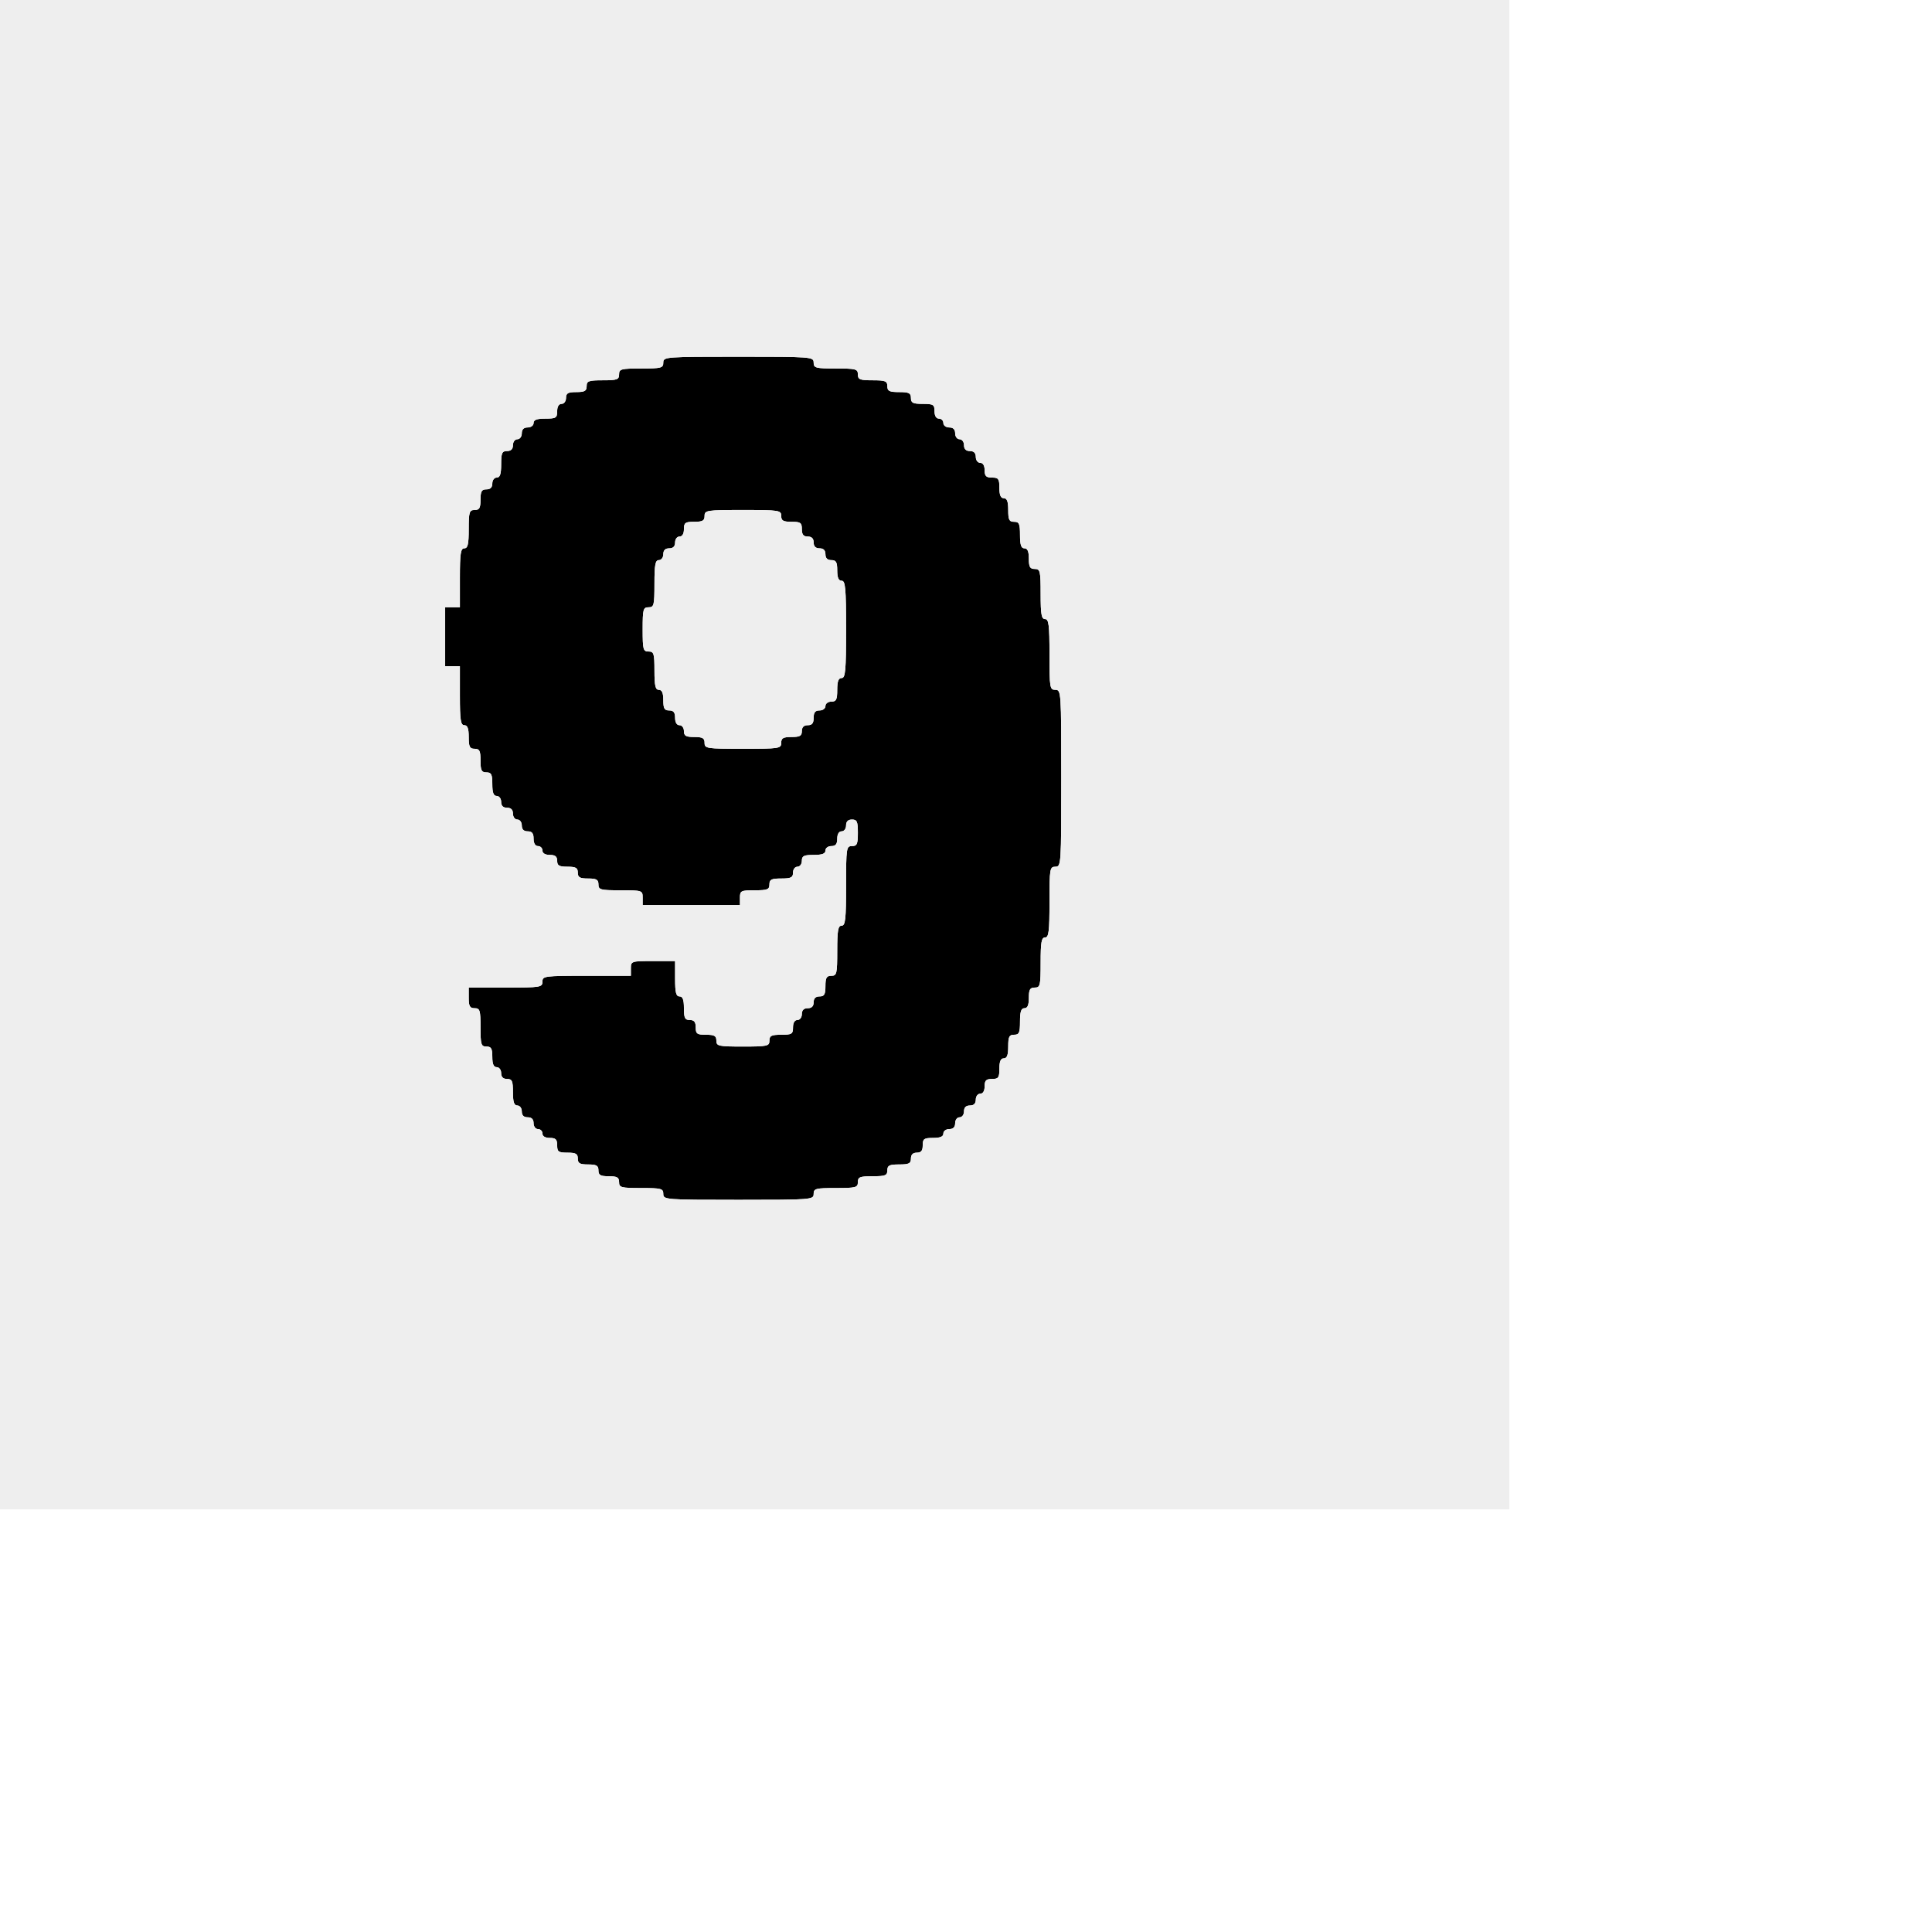
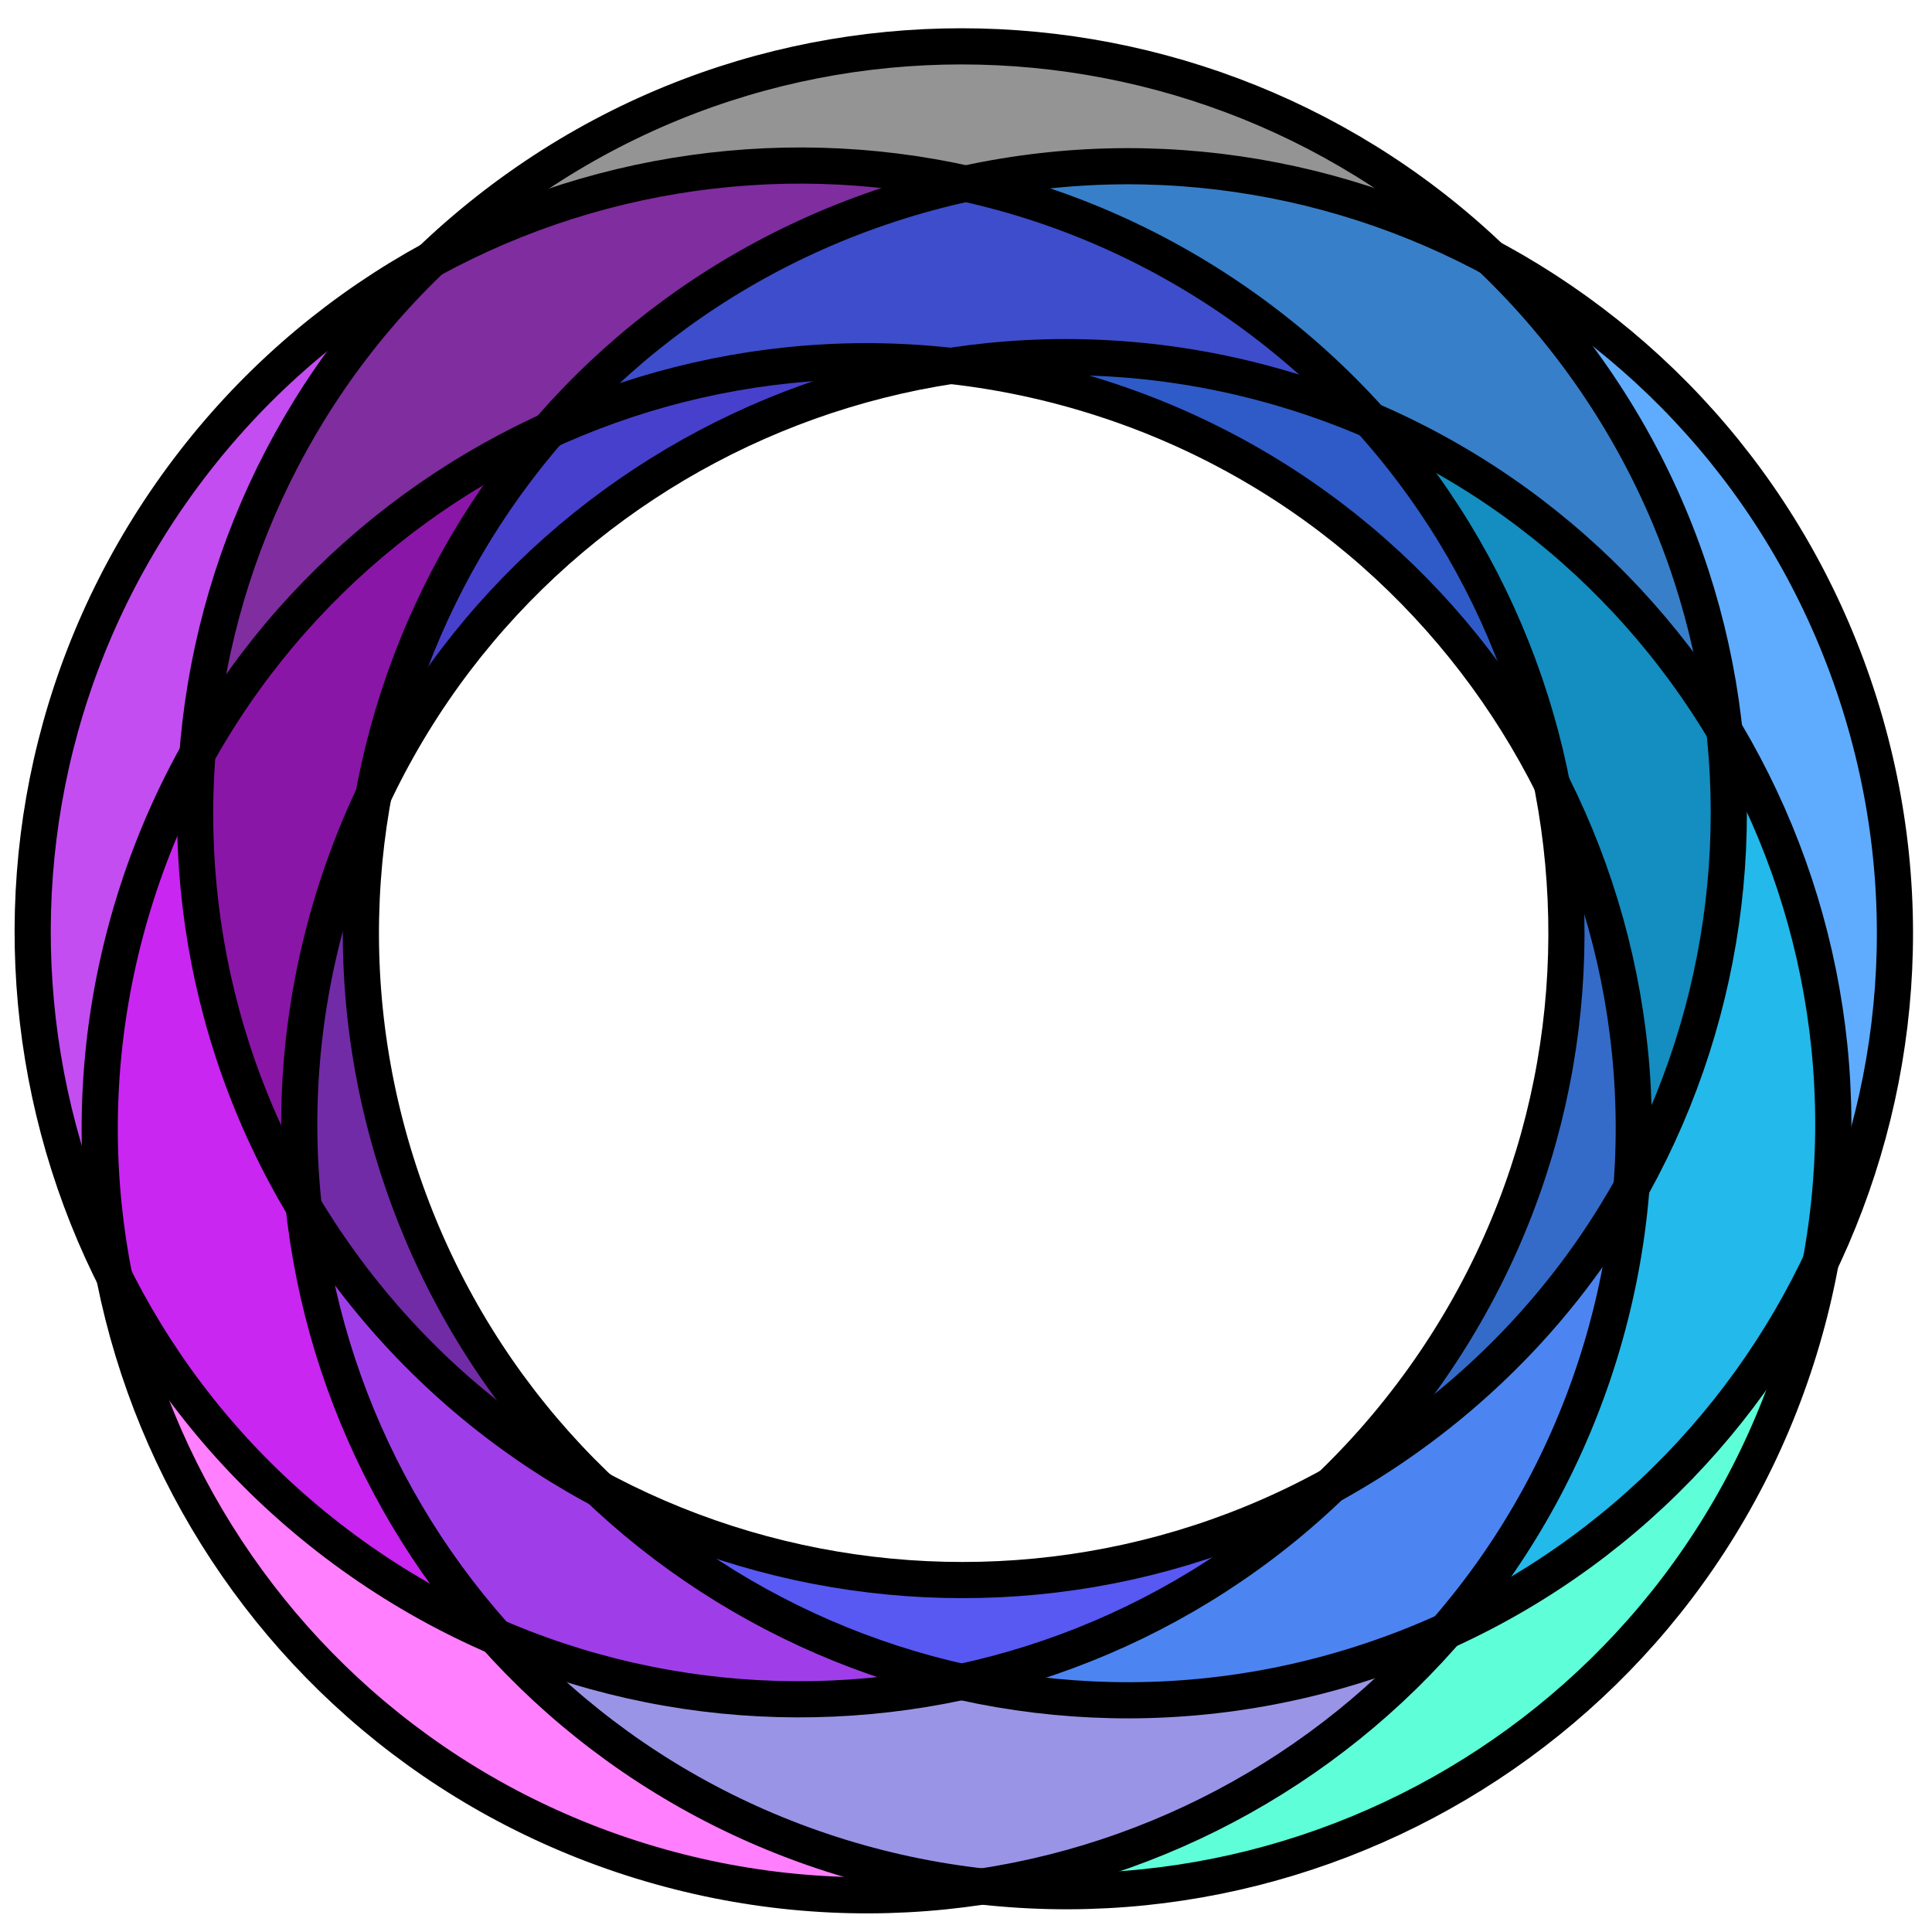
- <svg xmlns="http://www.w3.org/2000/svg" id="svg" version="1.1" width="512" height="512" style="display: block;">
-   <g id="svgg">
-     <path id="path0" d="M175.781 96.094 C 175.781 97.517,175.260 97.656,169.922 97.656 C 164.583 97.656,164.063 97.795,164.063 99.219 C 164.063 100.592,163.542 100.781,159.766 100.781 C 155.990 100.781,155.469 100.971,155.469 102.344 C 155.469 103.609,154.948 103.906,152.734 103.906 C 150.521 103.906,150.000 104.204,150.000 105.469 C 150.000 106.337,149.479 107.031,148.828 107.031 C 148.099 107.031,147.656 107.769,147.656 108.984 C 147.656 110.742,147.344 110.938,144.531 110.938 C 142.274 110.938,141.406 111.263,141.406 112.109 C 141.406 112.760,140.712 113.281,139.844 113.281 C 138.802 113.281,138.281 113.802,138.281 114.844 C 138.281 115.712,137.760 116.406,137.109 116.406 C 136.458 116.406,135.938 117.101,135.938 117.969 C 135.938 119.010,135.417 119.531,134.375 119.531 C 133.044 119.531,132.813 120.052,132.813 123.047 C 132.813 125.651,132.509 126.563,131.641 126.563 C 130.990 126.563,130.469 127.257,130.469 128.125 C 130.469 129.167,129.948 129.688,128.906 129.688 C 127.641 129.688,127.344 130.208,127.344 132.422 C 127.344 134.635,127.046 135.156,125.781 135.156 C 124.379 135.156,124.219 135.677,124.219 140.234 C 124.219 144.227,123.968 145.313,123.047 145.313 C 122.083 145.313,121.875 146.701,121.875 153.125 L 121.875 160.938 119.922 160.938 L 117.969 160.938 117.969 168.750 L 117.969 176.563 119.922 176.563 L 121.875 176.563 121.875 184.375 C 121.875 190.799,122.083 192.188,123.047 192.188 C 123.893 192.188,124.219 193.056,124.219 195.313 C 124.219 197.917,124.479 198.438,125.781 198.438 C 127.083 198.438,127.344 198.958,127.344 201.563 C 127.344 204.167,127.604 204.688,128.906 204.688 C 130.208 204.688,130.469 205.208,130.469 207.813 C 130.469 210.069,130.794 210.938,131.641 210.938 C 132.292 210.938,132.813 211.632,132.813 212.500 C 132.813 213.542,133.333 214.063,134.375 214.063 C 135.417 214.063,135.938 214.583,135.938 215.625 C 135.938 216.493,136.458 217.188,137.109 217.188 C 137.760 217.188,138.281 217.882,138.281 218.750 C 138.281 219.792,138.802 220.313,139.844 220.313 C 140.990 220.313,141.406 220.833,141.406 222.266 C 141.406 223.481,141.849 224.219,142.578 224.219 C 143.223 224.219,143.750 224.746,143.750 225.391 C 143.750 226.120,144.488 226.563,145.703 226.563 C 147.135 226.563,147.656 226.979,147.656 228.125 C 147.656 229.390,148.177 229.688,150.391 229.688 C 152.604 229.688,153.125 229.985,153.125 231.250 C 153.125 232.515,153.646 232.813,155.859 232.813 C 158.073 232.813,158.594 233.110,158.594 234.375 C 158.594 235.799,159.115 235.938,164.453 235.938 C 170.182 235.938,170.313 235.981,170.313 237.891 L 170.313 239.844 183.203 239.844 L 196.094 239.844 196.094 237.891 C 196.094 236.068,196.354 235.938,200.000 235.938 C 203.385 235.938,203.906 235.729,203.906 234.375 C 203.906 233.073,204.427 232.813,207.031 232.813 C 209.635 232.813,210.156 232.552,210.156 231.250 C 210.156 230.382,210.677 229.688,211.328 229.688 C 211.979 229.688,212.500 228.993,212.500 228.125 C 212.500 226.823,213.021 226.563,215.625 226.563 C 217.882 226.563,218.750 226.237,218.750 225.391 C 218.750 224.740,219.444 224.219,220.313 224.219 C 221.458 224.219,221.875 223.698,221.875 222.266 C 221.875 221.050,222.318 220.313,223.047 220.313 C 223.698 220.313,224.219 219.618,224.219 218.750 C 224.219 217.708,224.740 217.188,225.781 217.188 C 227.112 217.188,227.344 217.708,227.344 220.703 C 227.344 223.698,227.112 224.219,225.781 224.219 C 224.296 224.219,224.219 224.740,224.219 234.766 C 224.219 243.620,224.031 245.313,223.047 245.313 C 222.097 245.313,221.875 246.571,221.875 251.953 C 221.875 258.073,221.752 258.594,220.313 258.594 C 219.048 258.594,218.750 259.115,218.750 261.328 C 218.750 263.542,218.452 264.063,217.188 264.063 C 216.146 264.063,215.625 264.583,215.625 265.625 C 215.625 266.667,215.104 267.188,214.063 267.188 C 213.021 267.188,212.500 267.708,212.500 268.750 C 212.500 269.618,211.979 270.313,211.328 270.313 C 210.599 270.313,210.156 271.050,210.156 272.266 C 210.156 274.023,209.844 274.219,207.031 274.219 C 204.427 274.219,203.906 274.479,203.906 275.781 C 203.906 277.228,203.385 277.344,196.875 277.344 C 190.365 277.344,189.844 277.228,189.844 275.781 C 189.844 274.516,189.323 274.219,187.109 274.219 C 184.714 274.219,184.375 273.977,184.375 272.266 C 184.375 270.833,183.958 270.313,182.813 270.313 C 181.510 270.313,181.250 269.792,181.250 267.188 C 181.250 264.931,180.924 264.063,180.078 264.063 C 179.167 264.063,178.906 263.021,178.906 259.375 L 178.906 254.688 173.047 254.688 C 167.318 254.688,167.188 254.731,167.188 256.641 L 167.188 258.594 155.469 258.594 C 144.271 258.594,143.750 258.663,143.750 260.156 C 143.750 261.635,143.229 261.719,133.984 261.719 L 124.219 261.719 124.219 264.453 C 124.219 266.667,124.516 267.188,125.781 267.188 C 127.183 267.188,127.344 267.708,127.344 272.266 C 127.344 276.823,127.504 277.344,128.906 277.344 C 130.171 277.344,130.469 277.865,130.469 280.078 C 130.469 281.988,130.822 282.813,131.641 282.813 C 132.292 282.813,132.813 283.507,132.813 284.375 C 132.813 285.417,133.333 285.938,134.375 285.938 C 135.706 285.938,135.938 286.458,135.938 289.453 C 135.938 292.057,136.241 292.969,137.109 292.969 C 137.760 292.969,138.281 293.663,138.281 294.531 C 138.281 295.573,138.802 296.094,139.844 296.094 C 140.885 296.094,141.406 296.615,141.406 297.656 C 141.406 298.524,141.927 299.219,142.578 299.219 C 143.223 299.219,143.750 299.746,143.750 300.391 C 143.750 301.120,144.488 301.563,145.703 301.563 C 147.266 301.563,147.656 301.953,147.656 303.516 C 147.656 305.227,147.995 305.469,150.391 305.469 C 152.604 305.469,153.125 305.766,153.125 307.031 C 153.125 308.296,153.646 308.594,155.859 308.594 C 158.073 308.594,158.594 308.891,158.594 310.156 C 158.594 311.421,159.115 311.719,161.328 311.719 C 163.542 311.719,164.063 312.016,164.063 313.281 C 164.063 314.705,164.583 314.844,169.922 314.844 C 175.260 314.844,175.781 314.983,175.781 316.406 C 175.781 317.928,176.302 317.969,195.703 317.969 C 215.104 317.969,215.625 317.928,215.625 316.406 C 215.625 314.983,216.146 314.844,221.484 314.844 C 226.823 314.844,227.344 314.705,227.344 313.281 C 227.344 311.927,227.865 311.719,231.250 311.719 C 234.635 311.719,235.156 311.510,235.156 310.156 C 235.156 308.854,235.677 308.594,238.281 308.594 C 240.885 308.594,241.406 308.333,241.406 307.031 C 241.406 305.990,241.927 305.469,242.969 305.469 C 244.115 305.469,244.531 304.948,244.531 303.516 C 244.531 301.804,244.870 301.563,247.266 301.563 C 249.175 301.563,250.000 301.209,250.000 300.391 C 250.000 299.740,250.694 299.219,251.563 299.219 C 252.604 299.219,253.125 298.698,253.125 297.656 C 253.125 296.788,253.646 296.094,254.297 296.094 C 254.948 296.094,255.469 295.399,255.469 294.531 C 255.469 293.490,255.990 292.969,257.031 292.969 C 258.073 292.969,258.594 292.448,258.594 291.406 C 258.594 290.538,259.115 289.844,259.766 289.844 C 260.495 289.844,260.938 289.106,260.938 287.891 C 260.938 286.328,261.328 285.938,262.891 285.938 C 264.602 285.938,264.844 285.599,264.844 283.203 C 264.844 281.293,265.197 280.469,266.016 280.469 C 266.862 280.469,267.188 279.601,267.188 277.344 C 267.188 274.740,267.448 274.219,268.750 274.219 C 270.081 274.219,270.313 273.698,270.313 270.703 C 270.313 268.099,270.616 267.188,271.484 267.188 C 272.303 267.188,272.656 266.363,272.656 264.453 C 272.656 262.240,272.954 261.719,274.219 261.719 C 275.659 261.719,275.781 261.198,275.781 255.078 C 275.781 249.696,276.003 248.438,276.953 248.438 C 277.930 248.438,278.125 246.875,278.125 239.063 C 278.125 230.208,278.212 229.688,279.688 229.688 C 281.215 229.688,281.250 229.167,281.250 206.250 C 281.250 183.333,281.215 182.813,279.688 182.813 C 278.212 182.813,278.125 182.292,278.125 173.438 C 278.125 165.625,277.930 164.063,276.953 164.063 C 276.003 164.063,275.781 162.804,275.781 157.422 C 275.781 151.302,275.659 150.781,274.219 150.781 C 272.954 150.781,272.656 150.260,272.656 148.047 C 272.656 146.137,272.303 145.313,271.484 145.313 C 270.616 145.313,270.313 144.401,270.313 141.797 C 270.313 138.802,270.081 138.281,268.750 138.281 C 267.448 138.281,267.188 137.760,267.188 135.156 C 267.188 132.899,266.862 132.031,266.016 132.031 C 265.197 132.031,264.844 131.207,264.844 129.297 C 264.844 126.901,264.602 126.563,262.891 126.563 C 261.328 126.563,260.938 126.172,260.938 124.609 C 260.938 123.394,260.495 122.656,259.766 122.656 C 259.115 122.656,258.594 121.962,258.594 121.094 C 258.594 120.052,258.073 119.531,257.031 119.531 C 255.990 119.531,255.469 119.010,255.469 117.969 C 255.469 117.101,254.948 116.406,254.297 116.406 C 253.646 116.406,253.125 115.712,253.125 114.844 C 253.125 113.802,252.604 113.281,251.563 113.281 C 250.694 113.281,250.000 112.760,250.000 112.109 C 250.000 111.465,249.473 110.938,248.828 110.938 C 248.099 110.938,247.656 110.200,247.656 108.984 C 247.656 107.227,247.344 107.031,244.531 107.031 C 241.927 107.031,241.406 106.771,241.406 105.469 C 241.406 104.167,240.885 103.906,238.281 103.906 C 235.677 103.906,235.156 103.646,235.156 102.344 C 235.156 100.990,234.635 100.781,231.250 100.781 C 227.865 100.781,227.344 100.573,227.344 99.219 C 227.344 97.795,226.823 97.656,221.484 97.656 C 216.146 97.656,215.625 97.517,215.625 96.094 C 215.625 94.572,215.104 94.531,195.703 94.531 C 176.302 94.531,175.781 94.572,175.781 96.094 M207.031 136.719 C 207.031 137.984,207.552 138.281,209.766 138.281 C 212.161 138.281,212.500 138.523,212.500 140.234 C 212.500 141.667,212.917 142.188,214.063 142.188 C 215.104 142.188,215.625 142.708,215.625 143.750 C 215.625 144.792,216.146 145.313,217.188 145.313 C 218.229 145.313,218.750 145.833,218.750 146.875 C 218.750 147.917,219.271 148.438,220.313 148.438 C 221.577 148.438,221.875 148.958,221.875 151.172 C 221.875 153.082,222.228 153.906,223.047 153.906 C 224.041 153.906,224.219 155.859,224.219 166.797 C 224.219 177.734,224.041 179.688,223.047 179.688 C 222.201 179.688,221.875 180.556,221.875 182.813 C 221.875 185.417,221.615 185.938,220.313 185.938 C 219.444 185.938,218.750 186.458,218.750 187.109 C 218.750 187.760,218.056 188.281,217.188 188.281 C 216.042 188.281,215.625 188.802,215.625 190.234 C 215.625 191.667,215.208 192.188,214.063 192.188 C 213.021 192.188,212.500 192.708,212.500 193.750 C 212.500 195.015,211.979 195.313,209.766 195.313 C 207.552 195.313,207.031 195.610,207.031 196.875 C 207.031 198.357,206.510 198.438,196.875 198.438 C 187.240 198.438,186.719 198.357,186.719 196.875 C 186.719 195.610,186.198 195.313,183.984 195.313 C 181.771 195.313,181.250 195.015,181.250 193.750 C 181.250 192.882,180.729 192.188,180.078 192.188 C 179.349 192.188,178.906 191.450,178.906 190.234 C 178.906 188.802,178.490 188.281,177.344 188.281 C 176.079 188.281,175.781 187.760,175.781 185.547 C 175.781 183.637,175.428 182.813,174.609 182.813 C 173.688 182.813,173.438 181.727,173.438 177.734 C 173.438 173.177,173.277 172.656,171.875 172.656 C 170.451 172.656,170.313 172.135,170.313 166.797 C 170.313 161.458,170.451 160.938,171.875 160.938 C 173.307 160.938,173.438 160.417,173.438 154.688 C 173.438 149.653,173.665 148.438,174.609 148.438 C 175.260 148.438,175.781 147.743,175.781 146.875 C 175.781 145.833,176.302 145.313,177.344 145.313 C 178.385 145.313,178.906 144.792,178.906 143.750 C 178.906 142.882,179.427 142.188,180.078 142.188 C 180.807 142.188,181.250 141.450,181.250 140.234 C 181.250 138.523,181.589 138.281,183.984 138.281 C 186.198 138.281,186.719 137.984,186.719 136.719 C 186.719 135.236,187.240 135.156,196.875 135.156 C 206.510 135.156,207.031 135.236,207.031 136.719 " stroke="none" fill="#000000" fill-rule="evenodd" />
-     <path id="path1" d="M0.000 200.000 L 0.000 400.000 200.000 400.000 L 400.000 400.000 400.000 200.000 L 400.000 0.000 200.000 0.000 L 0.000 0.000 0.000 200.000 M215.625 96.094 C 215.625 97.517,216.146 97.656,221.484 97.656 C 226.823 97.656,227.344 97.795,227.344 99.219 C 227.344 100.573,227.865 100.781,231.250 100.781 C 234.635 100.781,235.156 100.990,235.156 102.344 C 235.156 103.646,235.677 103.906,238.281 103.906 C 240.885 103.906,241.406 104.167,241.406 105.469 C 241.406 106.771,241.927 107.031,244.531 107.031 C 247.344 107.031,247.656 107.227,247.656 108.984 C 247.656 110.200,248.099 110.938,248.828 110.938 C 249.473 110.938,250.000 111.465,250.000 112.109 C 250.000 112.760,250.694 113.281,251.563 113.281 C 252.604 113.281,253.125 113.802,253.125 114.844 C 253.125 115.712,253.646 116.406,254.297 116.406 C 254.948 116.406,255.469 117.101,255.469 117.969 C 255.469 119.010,255.990 119.531,257.031 119.531 C 258.073 119.531,258.594 120.052,258.594 121.094 C 258.594 121.962,259.115 122.656,259.766 122.656 C 260.495 122.656,260.938 123.394,260.938 124.609 C 260.938 126.172,261.328 126.563,262.891 126.563 C 264.602 126.563,264.844 126.901,264.844 129.297 C 264.844 131.207,265.197 132.031,266.016 132.031 C 266.862 132.031,267.188 132.899,267.188 135.156 C 267.188 137.760,267.448 138.281,268.750 138.281 C 270.081 138.281,270.313 138.802,270.313 141.797 C 270.313 144.401,270.616 145.313,271.484 145.313 C 272.303 145.313,272.656 146.137,272.656 148.047 C 272.656 150.260,272.954 150.781,274.219 150.781 C 275.659 150.781,275.781 151.302,275.781 157.422 C 275.781 162.804,276.003 164.063,276.953 164.063 C 277.930 164.063,278.125 165.625,278.125 173.438 C 278.125 182.292,278.212 182.813,279.688 182.813 C 281.215 182.813,281.250 183.333,281.250 206.250 C 281.250 229.167,281.215 229.688,279.688 229.688 C 278.212 229.688,278.125 230.208,278.125 239.063 C 278.125 246.875,277.930 248.438,276.953 248.438 C 276.003 248.438,275.781 249.696,275.781 255.078 C 275.781 261.198,275.659 261.719,274.219 261.719 C 272.954 261.719,272.656 262.240,272.656 264.453 C 272.656 266.363,272.303 267.188,271.484 267.188 C 270.616 267.188,270.313 268.099,270.313 270.703 C 270.313 273.698,270.081 274.219,268.750 274.219 C 267.448 274.219,267.188 274.740,267.188 277.344 C 267.188 279.601,266.862 280.469,266.016 280.469 C 265.197 280.469,264.844 281.293,264.844 283.203 C 264.844 285.599,264.602 285.938,262.891 285.938 C 261.328 285.938,260.938 286.328,260.938 287.891 C 260.938 289.106,260.495 289.844,259.766 289.844 C 259.115 289.844,258.594 290.538,258.594 291.406 C 258.594 292.448,258.073 292.969,257.031 292.969 C 255.990 292.969,255.469 293.490,255.469 294.531 C 255.469 295.399,254.948 296.094,254.297 296.094 C 253.646 296.094,253.125 296.788,253.125 297.656 C 253.125 298.698,252.604 299.219,251.563 299.219 C 250.694 299.219,250.000 299.740,250.000 300.391 C 250.000 301.209,249.175 301.563,247.266 301.563 C 244.870 301.563,244.531 301.804,244.531 303.516 C 244.531 304.948,244.115 305.469,242.969 305.469 C 241.927 305.469,241.406 305.990,241.406 307.031 C 241.406 308.333,240.885 308.594,238.281 308.594 C 235.677 308.594,235.156 308.854,235.156 310.156 C 235.156 311.510,234.635 311.719,231.250 311.719 C 227.865 311.719,227.344 311.927,227.344 313.281 C 227.344 314.705,226.823 314.844,221.484 314.844 C 216.146 314.844,215.625 314.983,215.625 316.406 C 215.625 317.928,215.104 317.969,195.703 317.969 C 176.302 317.969,175.781 317.928,175.781 316.406 C 175.781 314.983,175.260 314.844,169.922 314.844 C 164.583 314.844,164.063 314.705,164.063 313.281 C 164.063 312.016,163.542 311.719,161.328 311.719 C 159.115 311.719,158.594 311.421,158.594 310.156 C 158.594 308.891,158.073 308.594,155.859 308.594 C 153.646 308.594,153.125 308.296,153.125 307.031 C 153.125 305.766,152.604 305.469,150.391 305.469 C 147.995 305.469,147.656 305.227,147.656 303.516 C 147.656 301.953,147.266 301.563,145.703 301.563 C 144.488 301.563,143.750 301.120,143.750 300.391 C 143.750 299.746,143.223 299.219,142.578 299.219 C 141.927 299.219,141.406 298.524,141.406 297.656 C 141.406 296.615,140.885 296.094,139.844 296.094 C 138.802 296.094,138.281 295.573,138.281 294.531 C 138.281 293.663,137.760 292.969,137.109 292.969 C 136.241 292.969,135.938 292.057,135.938 289.453 C 135.938 286.458,135.706 285.938,134.375 285.938 C 133.333 285.938,132.813 285.417,132.813 284.375 C 132.813 283.507,132.292 282.813,131.641 282.813 C 130.822 282.813,130.469 281.988,130.469 280.078 C 130.469 277.865,130.171 277.344,128.906 277.344 C 127.504 277.344,127.344 276.823,127.344 272.266 C 127.344 267.708,127.183 267.188,125.781 267.188 C 124.516 267.188,124.219 266.667,124.219 264.453 L 124.219 261.719 133.984 261.719 C 143.229 261.719,143.750 261.635,143.750 260.156 C 143.750 258.663,144.271 258.594,155.469 258.594 L 167.188 258.594 167.188 256.641 C 167.188 254.731,167.318 254.688,173.047 254.688 L 178.906 254.688 178.906 259.375 C 178.906 263.021,179.167 264.063,180.078 264.063 C 180.924 264.063,181.250 264.931,181.250 267.188 C 181.250 269.792,181.510 270.313,182.813 270.313 C 183.958 270.313,184.375 270.833,184.375 272.266 C 184.375 273.977,184.714 274.219,187.109 274.219 C 189.323 274.219,189.844 274.516,189.844 275.781 C 189.844 277.228,190.365 277.344,196.875 277.344 C 203.385 277.344,203.906 277.228,203.906 275.781 C 203.906 274.479,204.427 274.219,207.031 274.219 C 209.844 274.219,210.156 274.023,210.156 272.266 C 210.156 271.050,210.599 270.313,211.328 270.313 C 211.979 270.313,212.500 269.618,212.500 268.750 C 212.500 267.708,213.021 267.188,214.063 267.188 C 215.104 267.188,215.625 266.667,215.625 265.625 C 215.625 264.583,216.146 264.063,217.188 264.063 C 218.452 264.063,218.750 263.542,218.750 261.328 C 218.750 259.115,219.048 258.594,220.313 258.594 C 221.752 258.594,221.875 258.073,221.875 251.953 C 221.875 246.571,222.097 245.313,223.047 245.313 C 224.031 245.313,224.219 243.620,224.219 234.766 C 224.219 224.740,224.296 224.219,225.781 224.219 C 227.112 224.219,227.344 223.698,227.344 220.703 C 227.344 217.708,227.112 217.188,225.781 217.188 C 224.740 217.188,224.219 217.708,224.219 218.750 C 224.219 219.618,223.698 220.313,223.047 220.313 C 222.318 220.313,221.875 221.050,221.875 222.266 C 221.875 223.698,221.458 224.219,220.313 224.219 C 219.444 224.219,218.750 224.740,218.750 225.391 C 218.750 226.237,217.882 226.563,215.625 226.563 C 213.021 226.563,212.500 226.823,212.500 228.125 C 212.500 228.993,211.979 229.688,211.328 229.688 C 210.677 229.688,210.156 230.382,210.156 231.250 C 210.156 232.552,209.635 232.813,207.031 232.813 C 204.427 232.813,203.906 233.073,203.906 234.375 C 203.906 235.729,203.385 235.938,200.000 235.938 C 196.354 235.938,196.094 236.068,196.094 237.891 L 196.094 239.844 183.203 239.844 L 170.313 239.844 170.313 237.891 C 170.313 235.981,170.182 235.938,164.453 235.938 C 159.115 235.938,158.594 235.799,158.594 234.375 C 158.594 233.110,158.073 232.813,155.859 232.813 C 153.646 232.813,153.125 232.515,153.125 231.250 C 153.125 229.985,152.604 229.688,150.391 229.688 C 148.177 229.688,147.656 229.390,147.656 228.125 C 147.656 226.979,147.135 226.563,145.703 226.563 C 144.488 226.563,143.750 226.120,143.750 225.391 C 143.750 224.746,143.223 224.219,142.578 224.219 C 141.849 224.219,141.406 223.481,141.406 222.266 C 141.406 220.833,140.990 220.313,139.844 220.313 C 138.802 220.313,138.281 219.792,138.281 218.750 C 138.281 217.882,137.760 217.188,137.109 217.188 C 136.458 217.188,135.938 216.493,135.938 215.625 C 135.938 214.583,135.417 214.063,134.375 214.063 C 133.333 214.063,132.813 213.542,132.813 212.500 C 132.813 211.632,132.292 210.938,131.641 210.938 C 130.794 210.938,130.469 210.069,130.469 207.813 C 130.469 205.208,130.208 204.688,128.906 204.688 C 127.604 204.688,127.344 204.167,127.344 201.563 C 127.344 198.958,127.083 198.438,125.781 198.438 C 124.479 198.438,124.219 197.917,124.219 195.313 C 124.219 193.056,123.893 192.188,123.047 192.188 C 122.083 192.188,121.875 190.799,121.875 184.375 L 121.875 176.563 119.922 176.563 L 117.969 176.563 117.969 168.750 L 117.969 160.938 119.922 160.938 L 121.875 160.938 121.875 153.125 C 121.875 146.701,122.083 145.313,123.047 145.313 C 123.968 145.313,124.219 144.227,124.219 140.234 C 124.219 135.677,124.379 135.156,125.781 135.156 C 127.046 135.156,127.344 134.635,127.344 132.422 C 127.344 130.208,127.641 129.688,128.906 129.688 C 129.948 129.688,130.469 129.167,130.469 128.125 C 130.469 127.257,130.990 126.563,131.641 126.563 C 132.509 126.563,132.813 125.651,132.813 123.047 C 132.813 120.052,133.044 119.531,134.375 119.531 C 135.417 119.531,135.938 119.010,135.938 117.969 C 135.938 117.101,136.458 116.406,137.109 116.406 C 137.760 116.406,138.281 115.712,138.281 114.844 C 138.281 113.802,138.802 113.281,139.844 113.281 C 140.712 113.281,141.406 112.760,141.406 112.109 C 141.406 111.263,142.274 110.938,144.531 110.938 C 147.344 110.938,147.656 110.742,147.656 108.984 C 147.656 107.769,148.099 107.031,148.828 107.031 C 149.479 107.031,150.000 106.337,150.000 105.469 C 150.000 104.204,150.521 103.906,152.734 103.906 C 154.948 103.906,155.469 103.609,155.469 102.344 C 155.469 100.971,155.990 100.781,159.766 100.781 C 163.542 100.781,164.063 100.592,164.063 99.219 C 164.063 97.795,164.583 97.656,169.922 97.656 C 175.260 97.656,175.781 97.517,175.781 96.094 C 175.781 94.572,176.302 94.531,195.703 94.531 C 215.104 94.531,215.625 94.572,215.625 96.094 M186.719 136.719 C 186.719 137.984,186.198 138.281,183.984 138.281 C 181.589 138.281,181.250 138.523,181.250 140.234 C 181.250 141.450,180.807 142.188,180.078 142.188 C 179.427 142.188,178.906 142.882,178.906 143.750 C 178.906 144.792,178.385 145.313,177.344 145.313 C 176.302 145.313,175.781 145.833,175.781 146.875 C 175.781 147.743,175.260 148.438,174.609 148.438 C 173.665 148.438,173.438 149.653,173.438 154.688 C 173.438 160.417,173.307 160.938,171.875 160.938 C 170.451 160.938,170.313 161.458,170.313 166.797 C 170.313 172.135,170.451 172.656,171.875 172.656 C 173.277 172.656,173.438 173.177,173.438 177.734 C 173.438 181.727,173.688 182.813,174.609 182.813 C 175.428 182.813,175.781 183.637,175.781 185.547 C 175.781 187.760,176.079 188.281,177.344 188.281 C 178.490 188.281,178.906 188.802,178.906 190.234 C 178.906 191.450,179.349 192.188,180.078 192.188 C 180.729 192.188,181.250 192.882,181.250 193.750 C 181.250 195.015,181.771 195.313,183.984 195.313 C 186.198 195.313,186.719 195.610,186.719 196.875 C 186.719 198.357,187.240 198.438,196.875 198.438 C 206.510 198.438,207.031 198.357,207.031 196.875 C 207.031 195.610,207.552 195.313,209.766 195.313 C 211.979 195.313,212.500 195.015,212.500 193.750 C 212.500 192.708,213.021 192.188,214.063 192.188 C 215.208 192.188,215.625 191.667,215.625 190.234 C 215.625 188.802,216.042 188.281,217.188 188.281 C 218.056 188.281,218.750 187.760,218.750 187.109 C 218.750 186.458,219.444 185.938,220.313 185.938 C 221.615 185.938,221.875 185.417,221.875 182.813 C 221.875 180.556,222.201 179.688,223.047 179.688 C 224.041 179.688,224.219 177.734,224.219 166.797 C 224.219 155.859,224.041 153.906,223.047 153.906 C 222.228 153.906,221.875 153.082,221.875 151.172 C 221.875 148.958,221.577 148.438,220.313 148.438 C 219.271 148.438,218.750 147.917,218.750 146.875 C 218.750 145.833,218.229 145.313,217.188 145.313 C 216.146 145.313,215.625 144.792,215.625 143.750 C 215.625 142.708,215.104 142.188,214.063 142.188 C 212.917 142.188,212.500 141.667,212.500 140.234 C 212.500 138.523,212.161 138.281,209.766 138.281 C 207.552 138.281,207.031 137.984,207.031 136.719 C 207.031 135.236,206.510 135.156,196.875 135.156 C 187.240 135.156,186.719 135.236,186.719 136.719 " stroke="none" fill="#eeeeee" fill-rule="evenodd" />
+ <svg xmlns="http://www.w3.org/2000/svg" width="100%" height="100%" viewBox="0 0 200 200" version="1.1" xml:space="preserve" style="fill-rule:evenodd;clip-rule:evenodd;">
+   <g id="g1557" transform="matrix(0.124784,0,0,0.124784,-1607.81,-825.568)">
+     <path id="path1453" d="M12944.5,7581.35C12952.4,7606.52 12962.2,7631.17 12973.3,7655.27C12957.7,7560.91 12963.1,7461.64 12993.2,7364.05C13006.6,7320.28 13024.5,7279.08 13045.9,7240.62C13057.3,7095.23 13118.3,6954.22 13225.4,6844.67C13152,6888.07 13086.2,6946.93 13033.4,7020.66C12912.4,7189.47 12886.2,7397.52 12944.5,7581.35Z" style="fill:rgb(195,77,241);fill-rule:nonzero;" />
+     <path id="path1451" d="M13007.3,7764.89C13072.3,7946.47 13219,8096.22 13417.5,8157.33C13504.4,8184.09 13592.7,8191.05 13677.5,8181.07C13645.4,8176.37 13613.3,8169.19 13581.3,8159.35C13466.6,8124.02 13369,8059.27 13294.2,7975.98C13253.3,7958.22 13213.6,7935.99 13175.9,7908.95C13095,7850.99 13031.7,7777.64 12987.1,7695.75C12992.6,7719.2 12999.2,7742.32 13007.3,7764.89Z" style="fill:rgb(255,127,255);fill-rule:nonzero;" />
+     <path id="path1449" d="M12982.3,7674.15C13026.9,7762.89 13092.9,7842.49 13179.2,7904.35C13213.2,7928.73 13248.8,7949.14 13285.5,7965.9C13201.6,7868.38 13148.1,7746.89 13134,7617.75C13066.9,7505.36 13037.8,7378.54 13045,7254.14C13026.4,7289.17 13010.7,7326.38 12998.6,7365.71C12966.7,7469.3 12962.7,7574.8 12982.3,7674.15Z" style="fill:rgb(201,38,242);fill-rule:nonzero;" />
+     <path id="path1447" d="M13172.8,7761.49C13200.4,7838.59 13242.7,7909.92 13297.5,7971.2C13416.7,8022.71 13546.5,8035 13669.4,8011.02C13561.5,7984.64 13461.6,7930.45 13380.6,7853.66C13305.2,7813.24 13236.6,7757.06 13180.4,7685.49C13166.2,7667.43 13153.2,7648.82 13141.2,7629.79C13147.1,7674.93 13157.6,7719.1 13172.8,7761.49Z" style="fill:rgb(159,62,233);fill-rule:nonzero;" />
+     <path id="path1445" d="M13080.5,7487.02C13093.7,7527.39 13111.1,7566.8 13132.8,7604.66C13125.7,7524.7 13133.5,7442.09 13158.6,7360.64C13167.8,7330.75 13179.1,7302.09 13192.1,7274.63C13212.1,7166.78 13259.4,7065.61 13329.4,6981.41C13214.2,7036.84 13116,7126.76 13051.4,7242.45C13045.1,7324.29 13054.6,7407.46 13080.5,7487.02Z" style="fill:rgb(138,22,167);fill-rule:nonzero;" />
+     <path id="path1443" d="M13139.5,7615.82C13153.1,7638.5 13168.1,7660.65 13184.8,7681.99C13235.9,7747 13297.3,7799.13 13364.7,7838.26C13299.5,7772.05 13247.8,7690.54 13215.8,7596.74C13181.6,7496.72 13173.9,7394.12 13188.5,7296.33C13179.3,7317.64 13171,7339.6 13164,7362.31C13138,7447 13130.6,7532.97 13139.5,7615.82Z" style="fill:rgb(113,43,167);fill-rule:nonzero;" />
+     <path id="path1441" d="M13306.9,7981.24C13379.8,8059.38 13473.5,8120.21 13583,8153.93C13621.9,8165.9 13661.1,8173.79 13700.1,8178.12C13843.7,8155.95 13976.1,8084.61 14073.7,7976.76C14058.4,7983.32 14042.9,7989.52 14027,7994.98C13911.8,8034.29 13793.2,8038.83 13682.6,8014.25C13558.9,8040.82 13427.8,8030.67 13306.9,7981.24Z" style="fill:rgb(154,148,231);fill-rule:nonzero;" />
+     <path id="path1439" d="M13052.6,7228.94C13120.1,7113.64 13220.9,7024.65 13338.5,6970.93C13410,6888.58 13503.4,6823.34 13614,6785.56C13633.5,6778.91 13653.1,6773.35 13672.7,6768.67C13526.8,6739.48 13374.6,6762.62 13244.2,6833.78C13131.9,6941.32 13067,7082.54 13052.6,7228.94Z" style="fill:rgb(127,45,159);fill-rule:nonzero;" />
+     <path id="path1435" d="M13400,7863.77C13480.4,7935.08 13577.8,7984.99 13682.6,8008.45C13788,7985.57 13887.8,7935.75 13970.9,7861.03C13789.7,7952.85 13577.4,7951.15 13400,7863.77Z" style="fill:rgb(88,88,243);fill-rule:nonzero;" />
+     <path id="path1433" d="M13201.5,7255.71C13293.1,7077.84 13461.5,6956.39 13651.8,6920.6C13543.6,6912.29 13437.3,6932.19 13341.9,6975.57C13272.5,7055.75 13224.1,7152.22 13201.5,7255.71Z" style="fill:rgb(71,64,204);fill-rule:nonzero;" />
+     <path id="path1431" d="M13721.4,8180.1C14010,8202.27 14285.8,8023.3 14374.6,7734.98C14379.9,7717.9 14384.2,7700.77 14387.9,7683.62C14324,7807.4 14219.8,7910.58 14085.8,7971.56C13991.2,8080.13 13862.3,8153.6 13721.4,8180.1Z" style="fill:rgb(94,255,216);fill-rule:nonzero;" />
+     <path id="path1429" d="M13260,6819.28C13391.1,6753.21 13542.2,6733.78 13686.3,6765.64C13831.1,6734.37 13977.6,6755.19 14103.6,6817.52C13878.9,6617.18 13536.4,6600.19 13291.5,6792.71C13280.6,6801.26 13270.2,6810.19 13260,6819.28Z" style="fill:rgb(148,148,148);fill-rule:nonzero;" />
+     <path id="path1427" d="M13695.7,8011.11C13801.9,8032.57 13915.1,8027.18 14025.1,7989.61C14044.8,7982.9 14063.9,7975.24 14082.4,7966.84C14138.5,7902.26 14182.4,7825.35 14209.1,7738.39C14221.9,7696.82 14230.2,7654.94 14234.3,7613.27C14194.9,7680.63 14142.7,7741.94 14077.6,7793.06C14049.7,7815 14020.5,7834.12 13990.4,7850.71C13906.6,7931.24 13804.3,7985.36 13695.7,8011.11Z" style="fill:rgb(76,133,242);fill-rule:nonzero;" />
+     <path id="path1425" d="M13350.7,6965.54C13450.2,6922.52 13560.9,6904.54 13673,6916.85C13765.3,6902.71 13862.1,6908.63 13957.3,6937.94C13975.7,6943.59 13993.5,6950.13 14011,6957.24C13982.9,6927.31 13951.6,6899.63 13917,6874.83C13845.6,6823.62 13767.1,6789.43 13686.4,6771.41C13662.8,6776.55 13639.2,6782.93 13615.8,6790.93C13510.3,6826.97 13420.5,6888.21 13350.7,6965.54Z" style="fill:rgb(61,77,203);fill-rule:nonzero;" />
+     <path id="path1423" d="M14006.4,7834.89C14029.6,7821.04 14052.3,7805.75 14074.1,7788.6C14141.8,7735.4 14195.7,7671.14 14235.3,7600.44C14243.8,7490.69 14223.3,7382.8 14178.7,7286.3C14205.1,7447.44 14170.1,7618.64 14067.5,7761.83C14048.7,7788.06 14028.2,7812.39 14006.4,7834.89Z" style="fill:rgb(52,107,201);fill-rule:nonzero;" />
+     <path id="path1421" d="M13695.6,6919.63C13727.7,6924.32 13759.9,6931.51 13791.9,6941.35C13957.9,6992.46 14088,7105.17 14164.9,7246.61C14141.3,7144.42 14092.3,7047.83 14019.8,6966.98C13999,6958.09 13977.7,6950.15 13955.7,6943.36C13868.7,6916.61 13780.5,6909.64 13695.6,6919.63Z" style="fill:rgb(47,91,200);fill-rule:nonzero;" />
+     <path id="path1419" d="M14095.1,7960.81C14228.9,7896.6 14331.7,7789.63 14392.2,7662.37C14419.9,7511.74 14391.3,7361.09 14319.2,7234.78C14330.2,7361.45 14303.4,7489.84 14240.8,7602.15C14237.2,7648.04 14228.7,7694.23 14214.6,7740.05C14188.9,7823.43 14147.7,7897.71 14095.1,7960.81Z" style="fill:rgb(35,185,234);fill-rule:nonzero;" />
+     <path id="path1417" d="M13699.3,6768.76C13776.6,6787.55 13851.7,6821.03 13920.3,6870.22C13958.7,6897.68 13992.9,6928.68 14023.2,6962.32C14145.4,7015.07 14244.1,7102.9 14311,7210.02C14297,7100.23 14254.1,6992.69 14180.7,6899.33C14161.7,6875.16 14141.3,6852.86 14119.7,6832.22C13994,6764.89 13846.1,6739.94 13699.3,6768.76Z" style="fill:rgb(56,127,201);fill-rule:nonzero;" />
+     <path id="path1415" d="M14241.8,7588.27C14301.5,7475.96 14325.8,7348.35 14312.4,7222.98C14248.1,7115.66 14152,7027.11 14032.3,6972.65C14105.6,7057.62 14153.7,7158.92 14174.7,7265.46C14224.1,7363.79 14248.3,7474.83 14241.8,7588.27Z" style="fill:rgb(20,141,192);fill-rule:nonzero;" />
+     <path id="circle1768-0-3-3-4-1" d="M14401.5,7642.38C14462.1,7502.78 14472.9,7341.03 14419.8,7185.63C14368.4,7035.12 14265.9,6916.67 14138.4,6842.69C14154.7,6859.38 14170.4,6877.03 14185.2,6895.83C14261.8,6993.36 14305.5,7106.26 14317.9,7221.13C14391.8,7344.93 14423.8,7493.15 14401.5,7642.38Z" style="fill:rgb(95,172,255);fill-rule:nonzero;" />
+   </g>
+   <g id="g1125" transform="matrix(0.124784,0,0,0.124784,-1374.44,-829.173)">
+     <g id="circle1752-0-3-9-9" transform="matrix(0.294222,-0.955737,-0.955737,-0.294222,0,0)">
+       <circle cx="-3741.09" cy="-13601.9" r="636.15" style="fill:none;stroke:black;stroke-width:30px;" />
+     </g>
+     <g id="circle1756-9-6-2-4" transform="matrix(0.294222,-0.955737,-0.955737,-0.294222,0,0)">
+       <circle cx="-3793.03" cy="-13444.7" r="636.15" style="fill:none;stroke:black;stroke-width:30px;" />
+     </g>
+     <g id="circle1760-3-7-0-7" transform="matrix(-0.8128,-0.582543,-0.582543,0.8128,0,0)">
+       <circle cx="-13813.3" cy="-773.182" r="636.15" style="fill:none;stroke:black;stroke-width:30px;" />
+     </g>
+     <g id="circle1764-6-5-2-8" transform="matrix(-0.786256,0.617901,0.617901,0.786256,0,0)">
+       <circle cx="-4764.99" cy="13054" r="636.15" style="fill:none;stroke:black;stroke-width:30px;" />
+     </g>
+     <g id="circle1768-0-3-3-4" transform="matrix(0.323122,0.946357,0.946357,-0.323122,0,0)">
+       <circle cx="10882.5" cy="8911.95" r="636.15" style="fill:none;stroke:black;stroke-width:30px;" />
+     </g>
  </g>
</svg>
